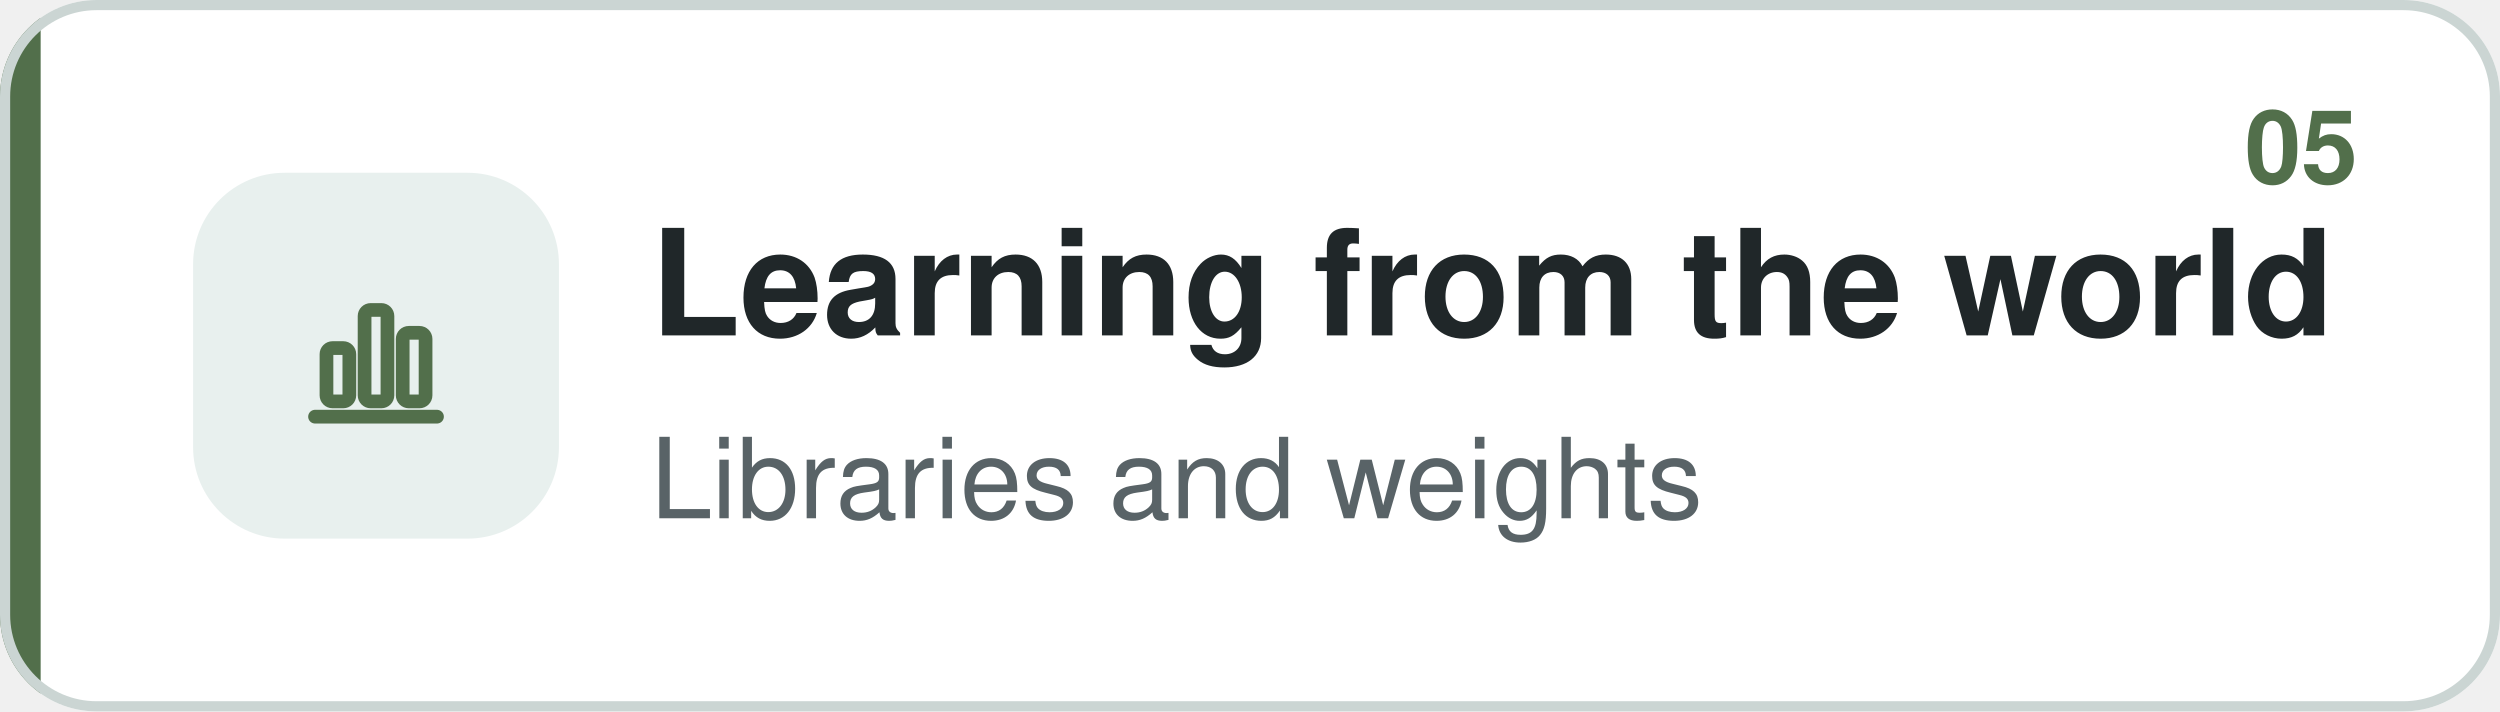
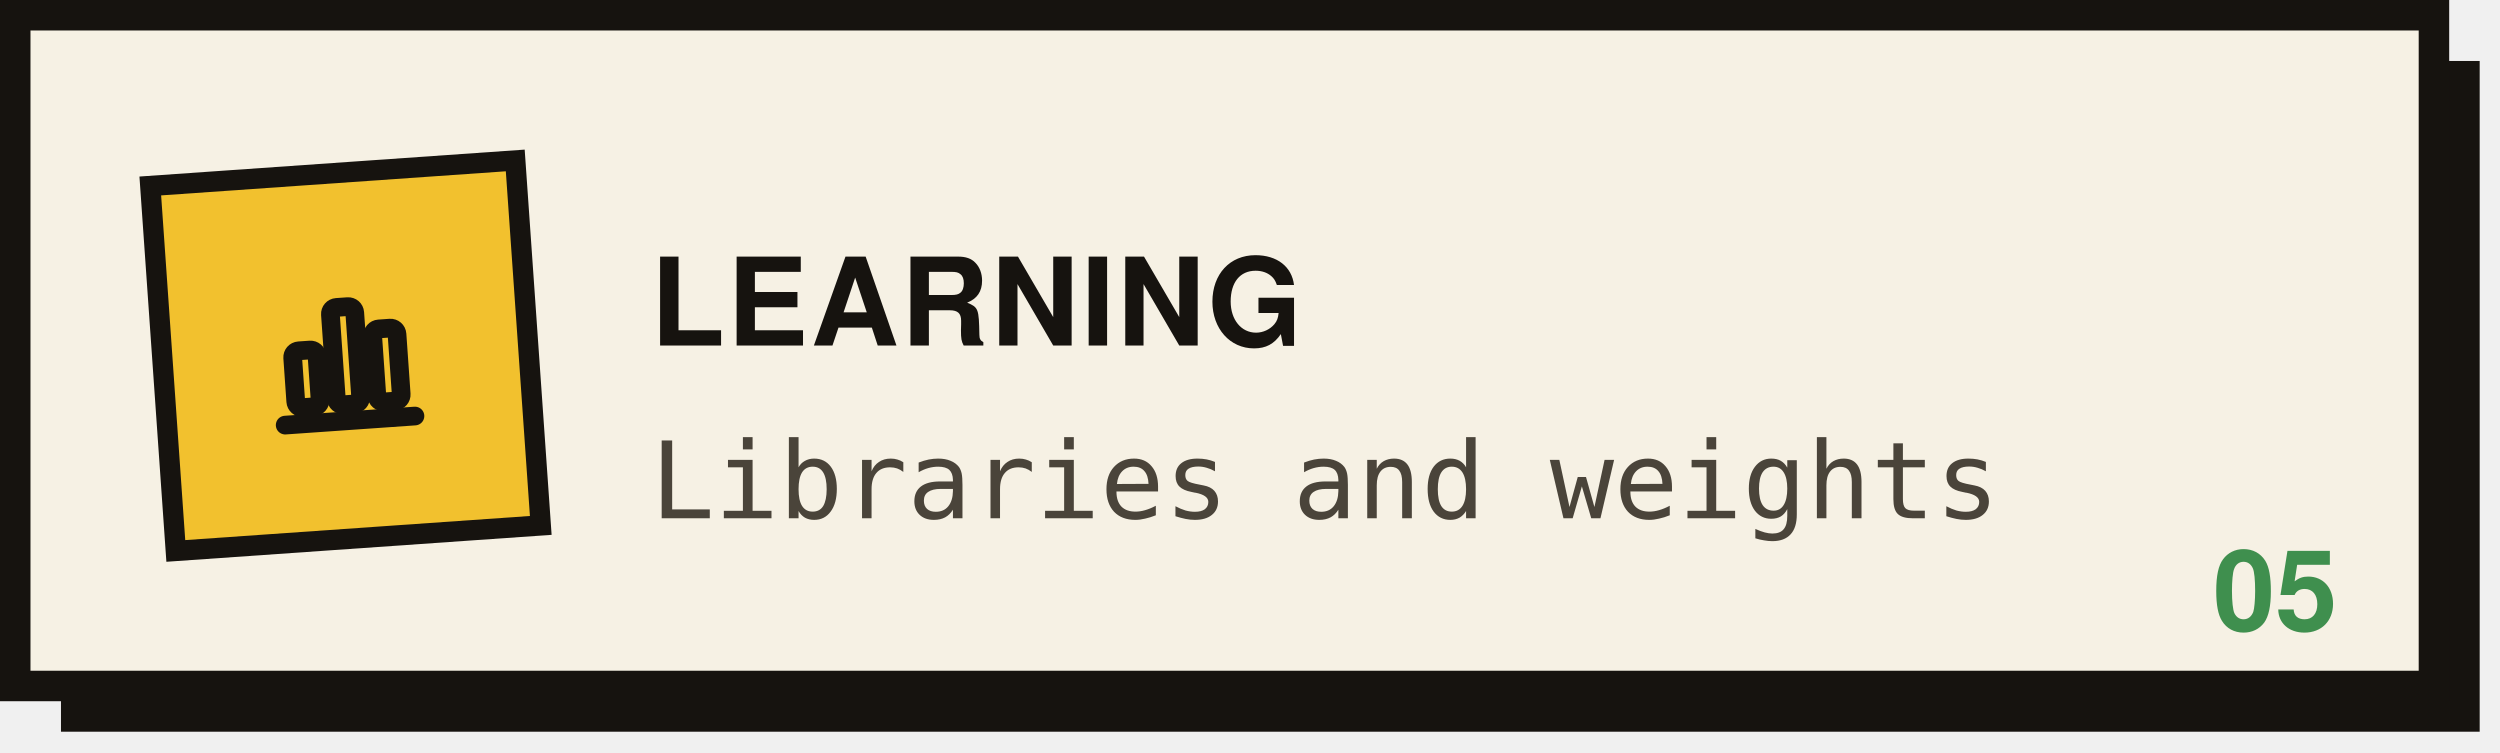
- <svg xmlns="http://www.w3.org/2000/svg" viewBox="0 0 246 70" width="246" height="70" role="img" aria-label="Learning from the world: Libraries and weights">
-   <defs>
-     <clipPath id="r">
-       <rect width="246" height="70" rx="9.5" />
-     </clipPath>
-   </defs>
-   <rect width="246" height="70" rx="9.5" fill="#ffffff" />
-   <rect width="4" height="70" fill="#526f4b" clip-path="url(#r)" />
-   <rect x=".5" y=".5" width="245" height="69" rx="9" fill="none" stroke="#cbd5d3" />
-   <rect x="19" y="17" width="36" height="36" rx="9" fill="#e8f0ee" />
-   <g transform="translate(28 26) scale(0.75)" fill="none" stroke="#526f4b" stroke-width="1.8" stroke-linecap="round" stroke-linejoin="round">
-     <path d="M4 20h16" />
-     <rect x="5.5" y="11" width="3" height="7" rx=".8" />
-     <rect x="10.5" y="6" width="3" height="12" rx=".8" />
-     <rect x="15.5" y="9" width="3" height="9" rx=".8" />
+ <svg xmlns="http://www.w3.org/2000/svg" viewBox="0 0 246 74" width="246" height="74" role="img" aria-label="Learning: Libraries and weights">
+   <rect x="6" y="6" width="238" height="66" fill="#16130f" />
+   <rect x="1.5" y="1.5" width="238" height="66" fill="#f6f1e4" stroke="#16130f" stroke-width="3" />
+   <g transform="rotate(-4 34 35)">
+     <rect x="16" y="17" width="36" height="36" fill="#f2c12e" stroke="#16130f" stroke-width="2" />
+     <g transform="translate(24.4 25.4) scale(0.8)" fill="none" stroke="#16130f" stroke-width="2.3" stroke-linecap="round" stroke-linejoin="round">
+       <path d="M4 20h16" />
+       <rect x="5.5" y="11" width="3" height="7" rx=".8" />
+       <rect x="10.5" y="6" width="3" height="12" rx=".8" />
+       <rect x="15.5" y="9" width="3" height="9" rx=".8" />
+     </g>
  </g>
-   <text x="64" y="33" fill="#202729" font-family="Manrope,-apple-system,BlinkMacSystemFont,'Segoe UI',Helvetica,Arial,sans-serif" font-size="14.5" font-weight="700">Learning from the world</text>
-   <text x="64" y="51" fill="#596367" font-family="Manrope,-apple-system,BlinkMacSystemFont,'Segoe UI',Helvetica,Arial,sans-serif" font-size="11">Libraries and weights</text>
-   <text x="232" y="18" fill="#526f4b" font-family="Manrope,-apple-system,BlinkMacSystemFont,'Segoe UI',Helvetica,Arial,sans-serif" font-size="10" font-weight="700" text-anchor="end">05</text>
+   <text x="64" y="34" fill="#16130f" font-family="'Arial Black','Helvetica Neue',Helvetica,Arial,sans-serif" font-size="12" font-weight="900" letter-spacing=".2">LEARNING</text>
+   <text x="64" y="51" fill="#4a443a" font-family="'IBM Plex Mono',ui-monospace,SFMono-Regular,Menlo,Consolas,monospace" font-size="10.5">Libraries and weights</text>
+   <text x="230" y="62" fill="#3f8f4e" font-family="'Arial Black','Helvetica Neue',Helvetica,Arial,sans-serif" font-size="11" font-weight="900" text-anchor="end">05</text>
</svg>
